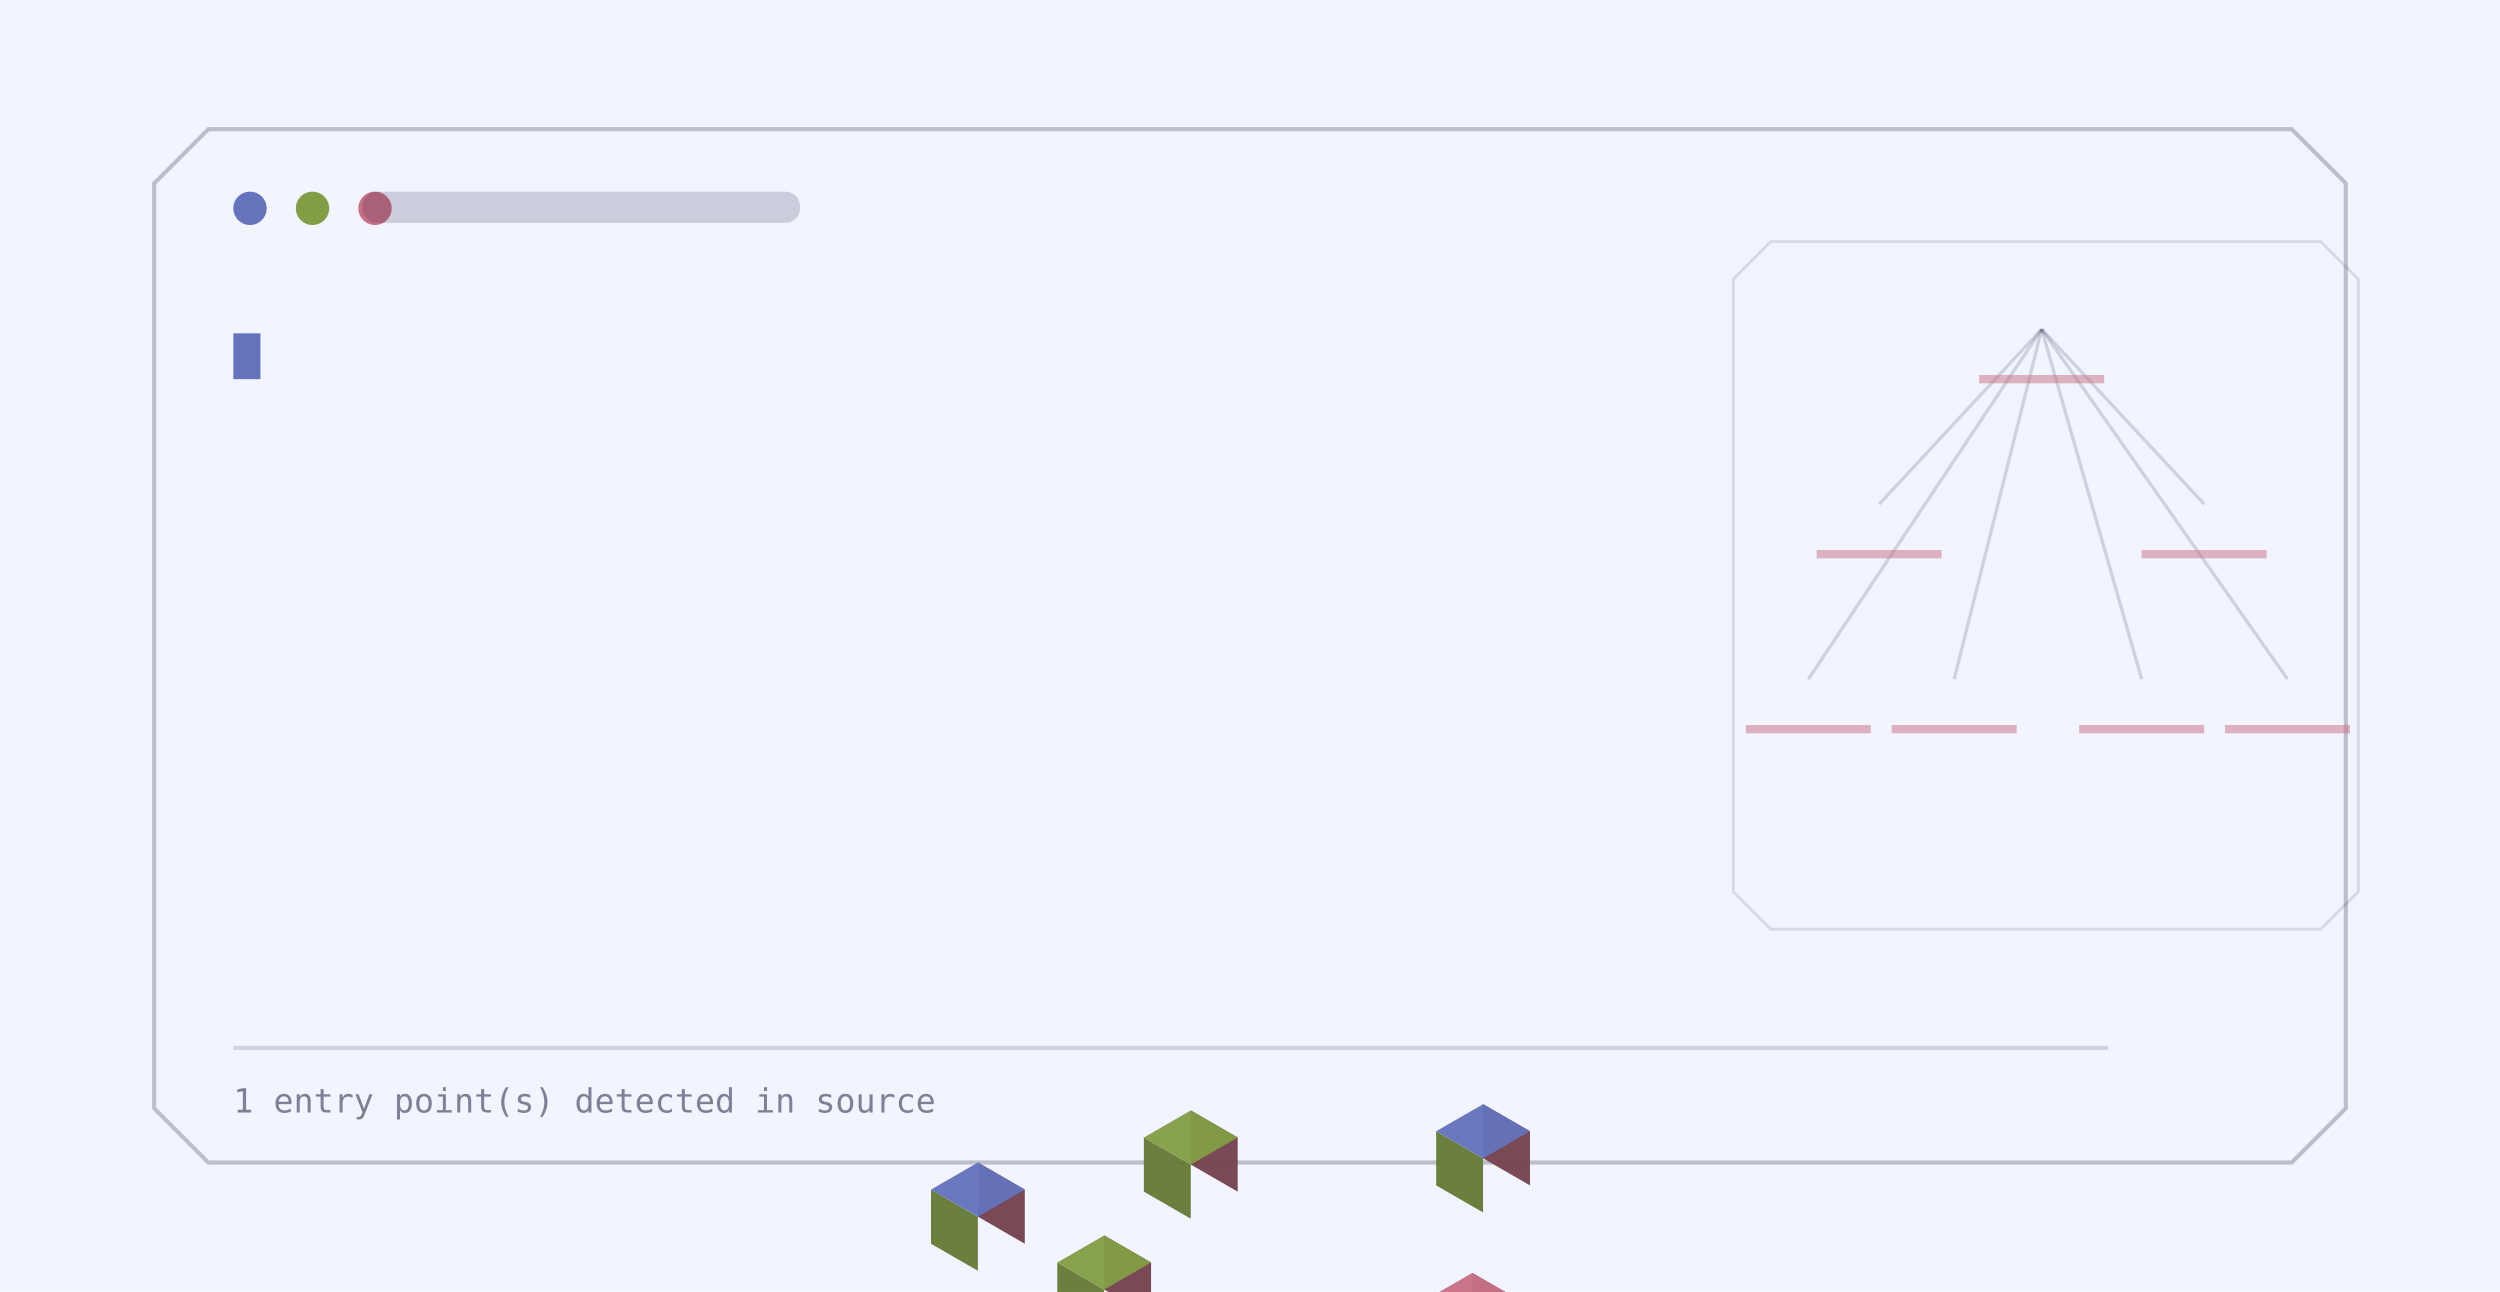
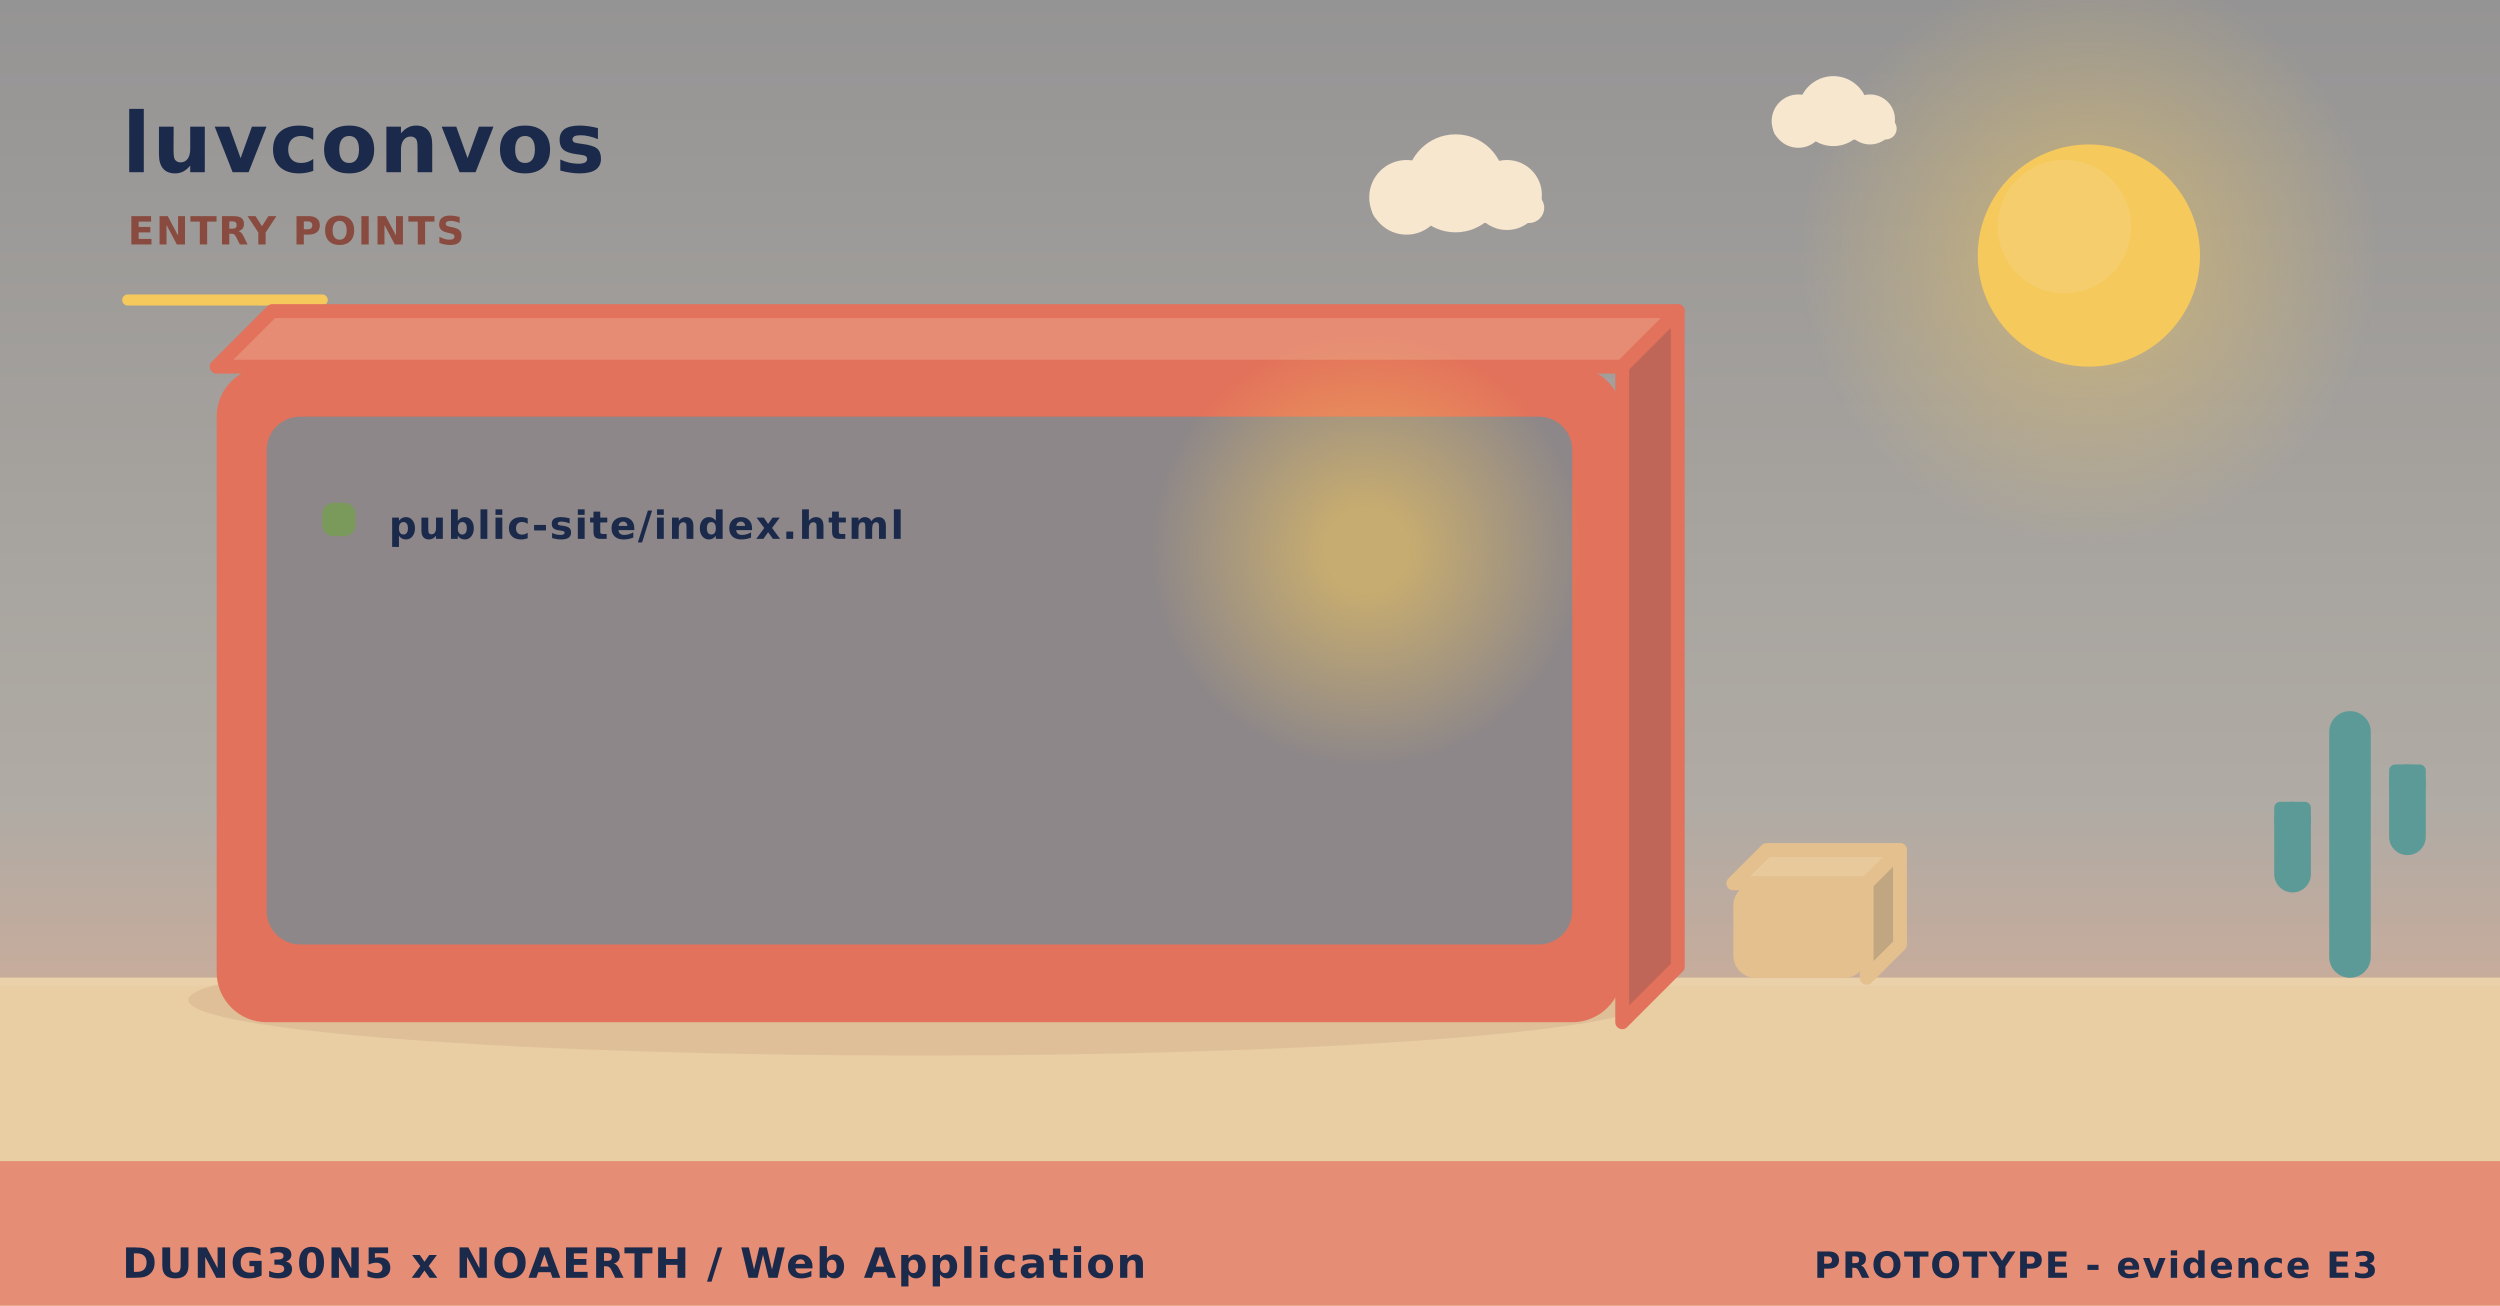
- <svg xmlns="http://www.w3.org/2000/svg" viewBox="0 0 1200 620" width="1200" height="620" role="img" aria-label="luvconvos command surface">
-   <rect width="1200" height="620" fill="#f2f4ff" />
-   <defs>
-     <linearGradient id="gt" x1="0" y1="0" x2="1" y2="1">
-       <stop offset="0%" stop-color="#6473bc" />
-       <stop offset="100%" stop-color="#829d44" />
-     </linearGradient>
-   </defs>
-   <path d="M100.00,62.00 H1100.00 L1126.00,88.00 V532.00 L1100.00,558.00 H100.00 L74.00,532.00 V88.00 Z" fill="none" stroke="rgba(31,33,65,0.300)" stroke-width="2.00" opacity="0.85" />
-   <circle cx="120.00" cy="100.00" r="8.00" fill="#6473bc" opacity="1.00" />
-   <circle cx="150.00" cy="100.00" r="8.00" fill="#829d44" opacity="1.00" />
-   <circle cx="180.00" cy="100.00" r="8.00" fill="#c77085" opacity="1.00" />
-   <rect x="174.00" y="92.00" width="210.00" height="15.00" rx="7.00" fill="rgba(31,33,65,0.180)" opacity="1.00" />
-   <text x="112" y="148" font-family="ui-monospace,SFMono-Regular,Menlo,monospace" font-size="21" fill="rgba(31,33,65,0.800)" opacity="0">public-site/index.html<animate attributeName="opacity" values="0;1;1;0" dur="1.5s" begin="0.0s" repeatCount="indefinite" />
-   </text>
-   <rect x="112" y="160" width="13" height="22" fill="#6473bc">
-     <animate attributeName="opacity" values="1;0;1" dur="1.05s" begin="0s" repeatCount="indefinite" />
-   </rect>
-   <path d="M850.00,116.00 H1114.00 L1132.00,134.00 V428.00 L1114.00,446.00 H850.00 L832.00,428.00 V134.00 Z" fill="none" stroke="rgba(31,33,65,0.180)" stroke-width="1.40" opacity="0.70" />
-   <line x1="980.00" y1="158.00" x2="902.00" y2="242.00" stroke="rgba(31,33,65,0.300)" stroke-width="1.60" opacity="0.55" />
-   <line x1="980.00" y1="158.00" x2="1058.00" y2="242.00" stroke="rgba(31,33,65,0.300)" stroke-width="1.60" opacity="0.55" />
-   <line x1="980.00" y1="158.00" x2="868.00" y2="326.00" stroke="rgba(31,33,65,0.300)" stroke-width="1.60" opacity="0.55" />
-   <line x1="980.00" y1="158.00" x2="938.00" y2="326.00" stroke="rgba(31,33,65,0.300)" stroke-width="1.60" opacity="0.55" />
-   <line x1="980.00" y1="158.00" x2="1028.00" y2="326.00" stroke="rgba(31,33,65,0.300)" stroke-width="1.60" opacity="0.55" />
-   <line x1="980.00" y1="158.00" x2="1098.00" y2="326.00" stroke="rgba(31,33,65,0.300)" stroke-width="1.60" opacity="0.55" />
-   <polygon points="711.87,556.00 734.39,569.00 734.39,543.00 711.87,530.00" fill="#73414d" opacity="0.95" />
-   <polygon points="689.36,569.00 711.87,582.00 711.87,556.00 689.36,543.00" fill="#657a35" opacity="0.95" />
-   <polygon points="711.87,530.00 734.39,543.00 711.87,556.00 689.36,543.00" fill="#6473bc" opacity="0.95" />
+ <svg xmlns="http://www.w3.org/2000/svg" width="900" height="470" viewBox="0 0 900 470" role="img" aria-label="luvconvos - how it is operated">
+   <linearGradient id="skyt" x1="0" y1="0" x2="0" y2="1">
+     <stop offset="0" stop-color="#959494" />
+     <stop offset="0.62" stop-color="#b0aba4" />
+     <stop offset="1" stop-color="#f3ad8a" />
+   </linearGradient>
+   <rect width="900" height="470" fill="url(#skyt)" />
+   <radialGradient id="sunt">
+     <stop offset="0.35" stop-color="#f5c95c" stop-opacity="0.34" />
+     <stop offset="1" stop-color="#f5c95c" stop-opacity="0" />
+   </radialGradient>
+   <circle cx="752" cy="92" r="104" fill="url(#sunt)" />
+   <circle cx="752" cy="92" r="40" fill="#f5c95c" />
+   <circle cx="743.2" cy="81.6" r="24" fill="#f5d27e" opacity="0.5" />
  <g>
-     <rect x="950.00" y="180.00" width="60.00" height="4.00" rx="0.00" fill="rgba(199,112,133,0.500)" opacity="1.00" />
-     <animate attributeName="opacity" values="0.25;1.0;0.25" dur="9.0s" begin="0.0s" repeatCount="indefinite" />
+     <circle cx="524" cy="66" r="17.64" fill="#f6e7ce" />
+     <circle cx="506.36" cy="71.04" r="13.44" fill="#f6e7ce" />
+     <circle cx="542.48" cy="70.2" r="12.6" fill="#f6e7ce" />
+     <rect x="493.76" y="69.36" width="62.16" height="10.92" rx="5.46" fill="#f6e7ce" />
+     <animateTransform attributeName="transform" type="translate" values="0 0;24 0;0 0" dur="36s" begin="0s" repeatCount="indefinite" />
  </g>
-   <polygon points="571.58,559.00 594.09,572.00 594.09,546.00 571.58,533.00" fill="#73414d" opacity="0.95" />
-   <polygon points="549.06,572.00 571.58,585.00 571.58,559.00 549.06,546.00" fill="#657a35" opacity="0.95" />
-   <polygon points="571.58,533.00 594.09,546.00 571.58,559.00 549.06,546.00" fill="#829d44" opacity="0.95" />
  <g>
-     <rect x="872.00" y="264.00" width="60.00" height="4.00" rx="0.00" fill="rgba(199,112,133,0.500)" opacity="1.00" />
-     <animate attributeName="opacity" values="0.25;1.0;0.25" dur="9.0s" begin="0.4s" repeatCount="indefinite" />
+     <circle cx="660" cy="40" r="12.6" fill="#f6e7ce" />
+     <circle cx="647.4" cy="43.6" r="9.6" fill="#f6e7ce" />
+     <circle cx="673.2" cy="43" r="9" fill="#f6e7ce" />
+     <rect x="638.4" y="42.4" width="44.4" height="7.8" rx="3.9" fill="#f6e7ce" />
+     <animateTransform attributeName="transform" type="translate" values="0 0;-18 0;0 0" dur="46s" begin="3s" repeatCount="indefinite" />
  </g>
-   <polygon points="706.68,637.00 729.19,650.00 729.19,624.00 706.68,611.00" fill="#73414d" opacity="0.95" />
-   <polygon points="684.16,650.00 706.68,663.00 706.68,637.00 684.16,624.00" fill="#657a35" opacity="0.95" />
-   <polygon points="706.68,611.00 729.19,624.00 706.68,637.00 684.16,624.00" fill="#c77085" opacity="0.95" />
+   <rect x="0" y="352" width="900" height="118" fill="#e9cda3" />
+   <rect x="0" y="352" width="900" height="3" fill="#ebd1a9" />
+   <text x="44" y="62" font-family="Verdana,DejaVu Sans,sans-serif" font-size="30" font-weight="700" letter-spacing="0.6" fill="#1b2a4a" text-anchor="start">luvconvos</text>
+   <text x="46" y="88" font-family="Verdana,DejaVu Sans,sans-serif" font-size="14" font-weight="700" letter-spacing="0.6" fill="#894b3f" text-anchor="start">ENTRY POINTS</text>
+   <rect x="44" y="106" width="74" height="4" rx="2" fill="#f5c95c" />
+   <ellipse cx="331" cy="360" rx="263.2" ry="20" fill="rgba(138,90,68,0.11)" />
+   <path d="M78,132 L584,132 L604,112 L98,112 Z" fill="#e68c74" stroke="#e2725b" stroke-width="5" stroke-linejoin="round" />
+   <path d="M584,132 L604,112 L604,348 L584,368 Z" fill="#c06658" stroke="#e2725b" stroke-width="5" stroke-linejoin="round" />
+   <rect x="78" y="132" width="506" height="236" rx="18" fill="#e2725b" />
+   <rect x="96" y="150" width="470" height="190" rx="12" fill="#88888c" opacity="0.94" />
+   <radialGradient id="lamp63165">
+     <stop offset="0.2" stop-color="#f5c95c" stop-opacity="0.55" />
+     <stop offset="1" stop-color="#f5c95c" stop-opacity="0" />
+   </radialGradient>
+   <circle cx="492" cy="198" r="78" fill="url(#lamp63165)" />
+   <rect x="116" y="181" width="12" height="12" rx="4" fill="#7a9a5c" />
  <g>
-     <rect x="1028.00" y="264.00" width="60.00" height="4.00" rx="0.00" fill="rgba(199,112,133,0.500)" opacity="1.00" />
-     <animate attributeName="opacity" values="0.25;1.0;0.25" dur="9.0s" begin="0.8s" repeatCount="indefinite" />
+     <text x="140" y="194" font-family="Verdana,DejaVu Sans,sans-serif" font-size="14" font-weight="700" letter-spacing="0.6" fill="#1b2a4a" text-anchor="start">public-site/index.html</text>
+     <animateTransform attributeName="transform" type="translate" values="0 10;0 0" dur="0.7s" begin="0.4s" fill="freeze" />
  </g>
-   <polygon points="469.39,584.00 491.90,597.00 491.90,571.00 469.39,558.00" fill="#73414d" opacity="0.95" />
-   <polygon points="446.87,597.00 469.39,610.00 469.39,584.00 446.87,571.00" fill="#657a35" opacity="0.95" />
-   <polygon points="469.39,558.00 491.90,571.00 469.39,584.00 446.87,571.00" fill="#6473bc" opacity="0.95" />
-   <g>
-     <rect x="838.00" y="348.00" width="60.00" height="4.00" rx="0.00" fill="rgba(199,112,133,0.500)" opacity="1.00" />
-     <animate attributeName="opacity" values="0.25;1.0;0.25" dur="9.0s" begin="1.2s" repeatCount="indefinite" />
-   </g>
-   <polygon points="530.01,619.00 552.52,632.00 552.52,606.00 530.01,593.00" fill="#73414d" opacity="0.95" />
-   <polygon points="507.49,632.00 530.01,645.00 530.01,619.00 507.49,606.00" fill="#657a35" opacity="0.95" />
-   <polygon points="530.01,593.00 552.52,606.00 530.01,619.00 507.49,606.00" fill="#829d44" opacity="0.95" />
-   <g>
-     <rect x="908.00" y="348.00" width="60.00" height="4.00" rx="0.00" fill="rgba(199,112,133,0.500)" opacity="1.00" />
-     <animate attributeName="opacity" values="0.25;1.0;0.25" dur="9.0s" begin="1.6s" repeatCount="indefinite" />
-   </g>
-   <polygon points="607.95,664.00 630.47,677.00 630.47,651.00 607.95,638.00" fill="#73414d" opacity="0.95" />
-   <polygon points="585.43,677.00 607.95,690.00 607.95,664.00 585.43,651.00" fill="#657a35" opacity="0.95" />
-   <polygon points="607.95,638.00 630.47,651.00 607.95,664.00 585.43,651.00" fill="#c77085" opacity="0.95" />
-   <g>
-     <rect x="998.00" y="348.00" width="60.00" height="4.00" rx="0.00" fill="rgba(199,112,133,0.500)" opacity="1.00" />
-     <animate attributeName="opacity" values="0.25;1.0;0.25" dur="9.0s" begin="2.0s" repeatCount="indefinite" />
-   </g>
-   <polygon points="668.57,699.00 691.09,712.00 691.09,686.00 668.57,673.00" fill="#73414d" opacity="0.95" />
-   <polygon points="646.05,712.00 668.57,725.00 668.57,699.00 646.05,686.00" fill="#657a35" opacity="0.95" />
-   <polygon points="668.57,673.00 691.09,686.00 668.57,699.00 646.05,686.00" fill="#6473bc" opacity="0.95" />
-   <g>
-     <rect x="1068.00" y="348.00" width="60.00" height="4.00" rx="0.00" fill="rgba(199,112,133,0.500)" opacity="1.00" />
-     <animate attributeName="opacity" values="0.25;1.0;0.25" dur="9.0s" begin="2.4s" repeatCount="indefinite" />
-   </g>
-   <rect x="112.00" y="502.00" width="900.00" height="2.00" rx="0.00" fill="rgba(31,33,65,0.160)" opacity="1.00" />
-   <text x="112" y="534" font-family="ui-monospace,Menlo,monospace" font-size="16" fill="rgba(31,33,65,0.550)">1 entry point(s) detected in source</text>
+   <path d="M624,318 L672,318 L684,306 L636,306 Z" fill="#e7c99b" stroke="#e3c08d" stroke-width="5" stroke-linejoin="round" />
+   <path d="M672,318 L684,306 L684,340 L672,352 Z" fill="#c1a682" stroke="#e3c08d" stroke-width="5" stroke-linejoin="round" />
+   <rect x="624" y="318" width="48" height="34" rx="8" fill="#e3c08d" />
+   <rect x="838.52" y="256" width="14.96" height="96" rx="7.48" fill="#5b9a97" />
+   <rect x="818.72" y="288.64" width="13.2" height="32.64" rx="6.6" fill="#5b9a97" />
+   <rect x="818.72" y="288.64" width="13.2" height="9.6" rx="2.2" fill="#5b9a97" />
+   <rect x="860.08" y="275.2" width="13.2" height="32.64" rx="6.6" fill="#5b9a97" />
+   <rect x="860.08" y="275.2" width="13.2" height="9.6" rx="2.2" fill="#5b9a97" />
+   <rect x="0" y="418" width="900" height="52" rx="0" fill="#e68972" opacity="0.94" />
+   <text x="44" y="460" font-family="Verdana,DejaVu Sans,sans-serif" font-size="15" font-weight="700" letter-spacing="0.6" fill="#1b2a4a" text-anchor="start">DUNG30N5 x NOAERTH  /  Web Application</text>
+   <text x="856" y="460" font-family="Verdana,DejaVu Sans,sans-serif" font-size="13" font-weight="700" letter-spacing="0.6" fill="#1b2a4a" text-anchor="end">PROTOTYPE  -  evidence E3</text>
</svg>
